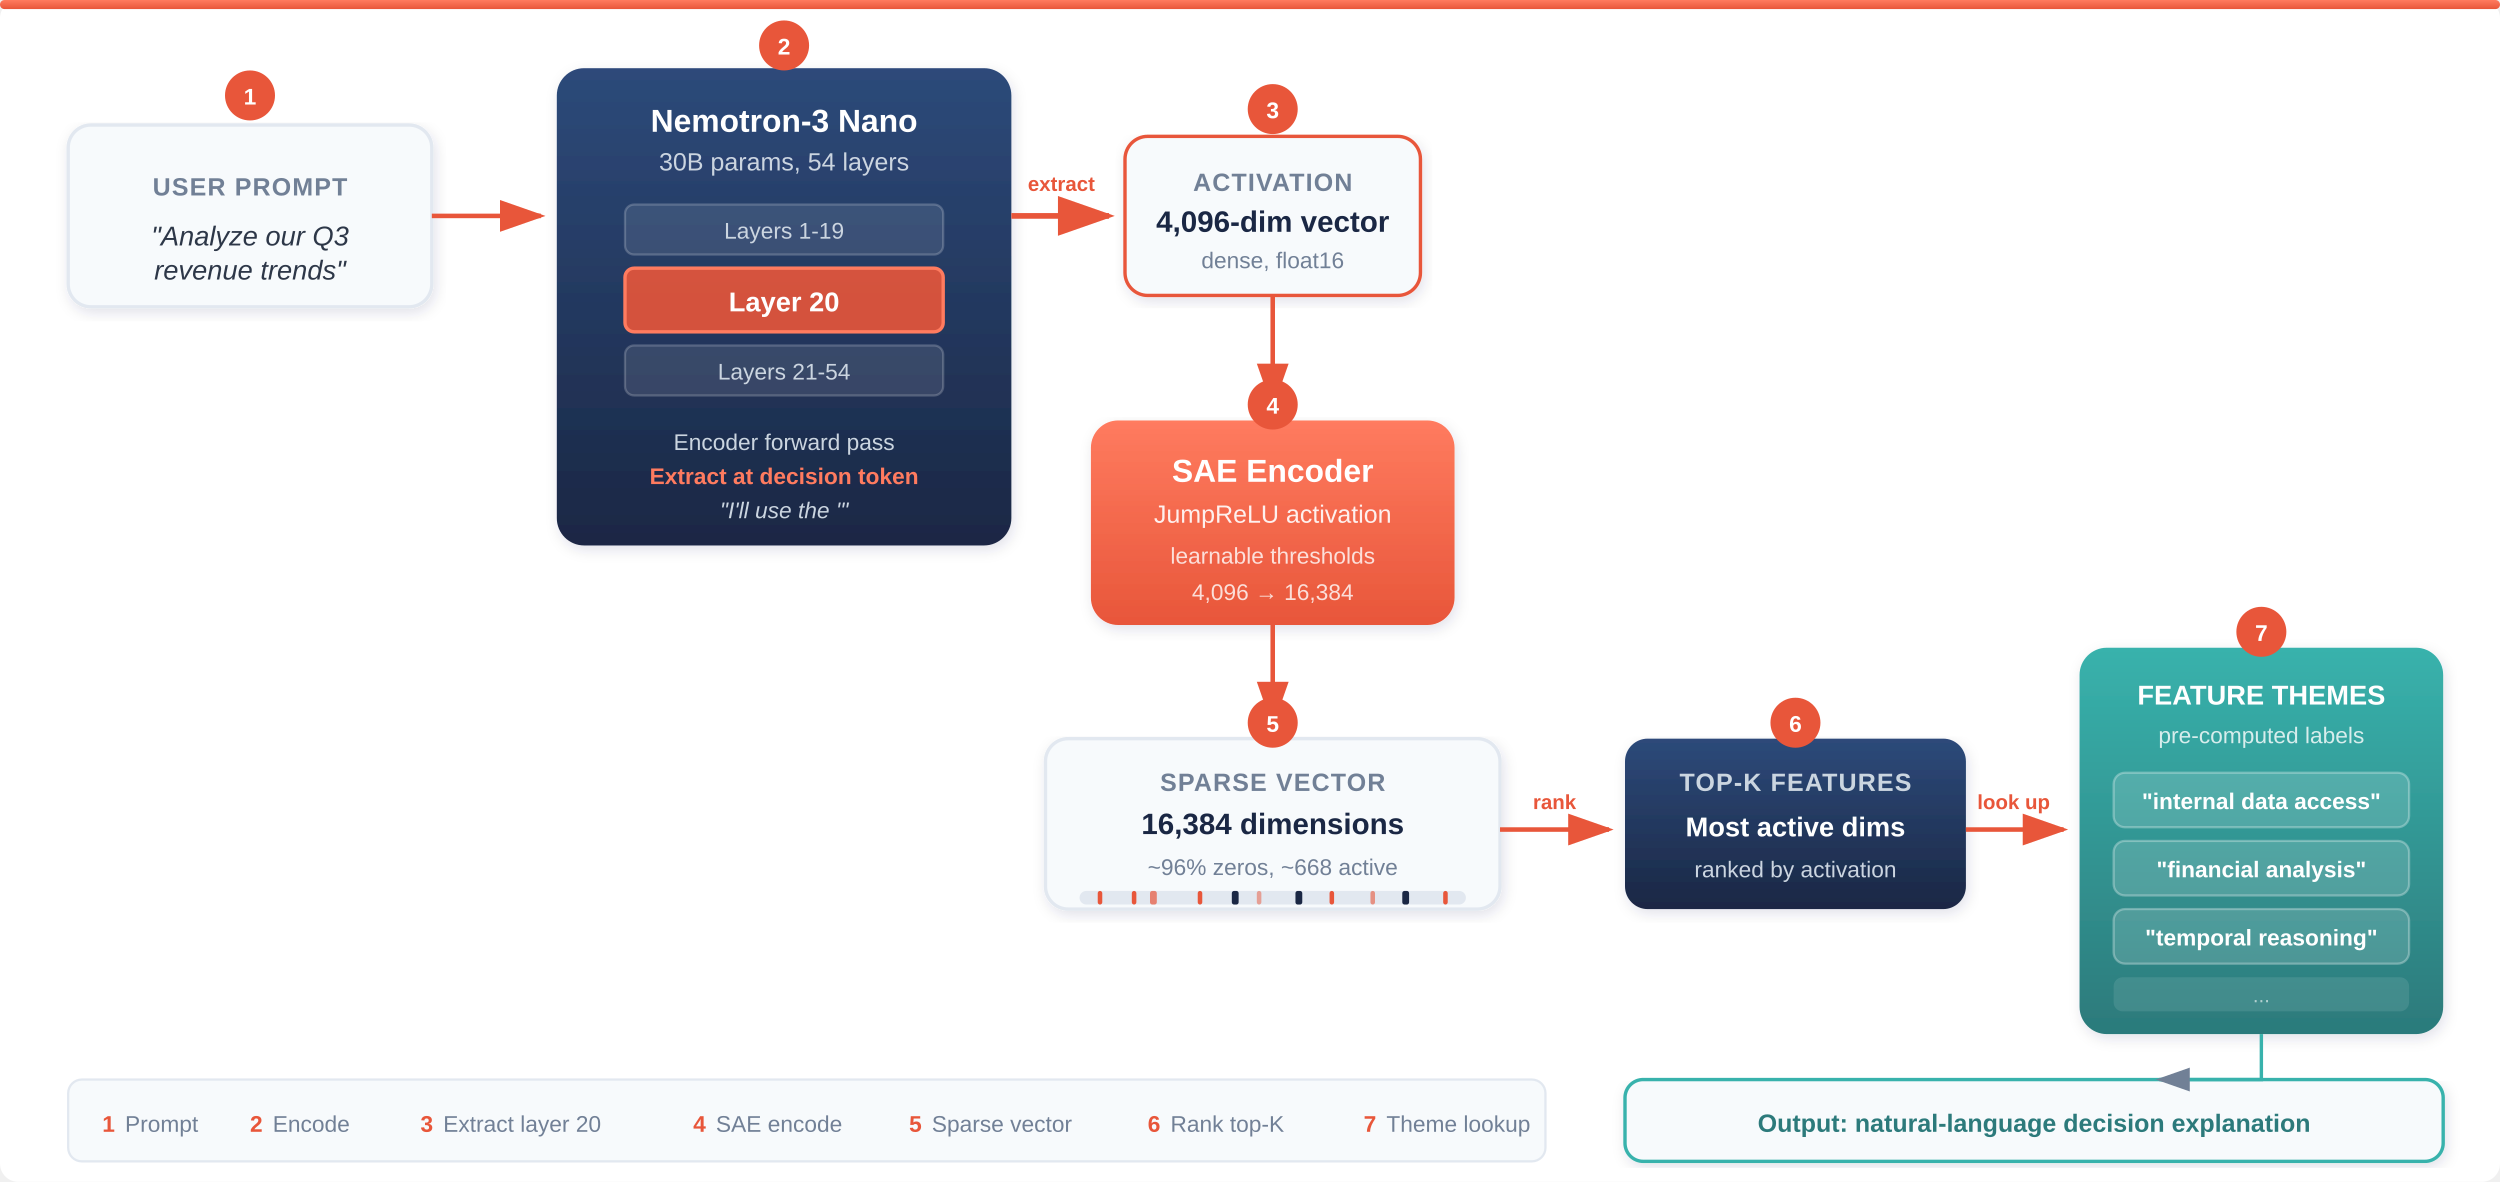
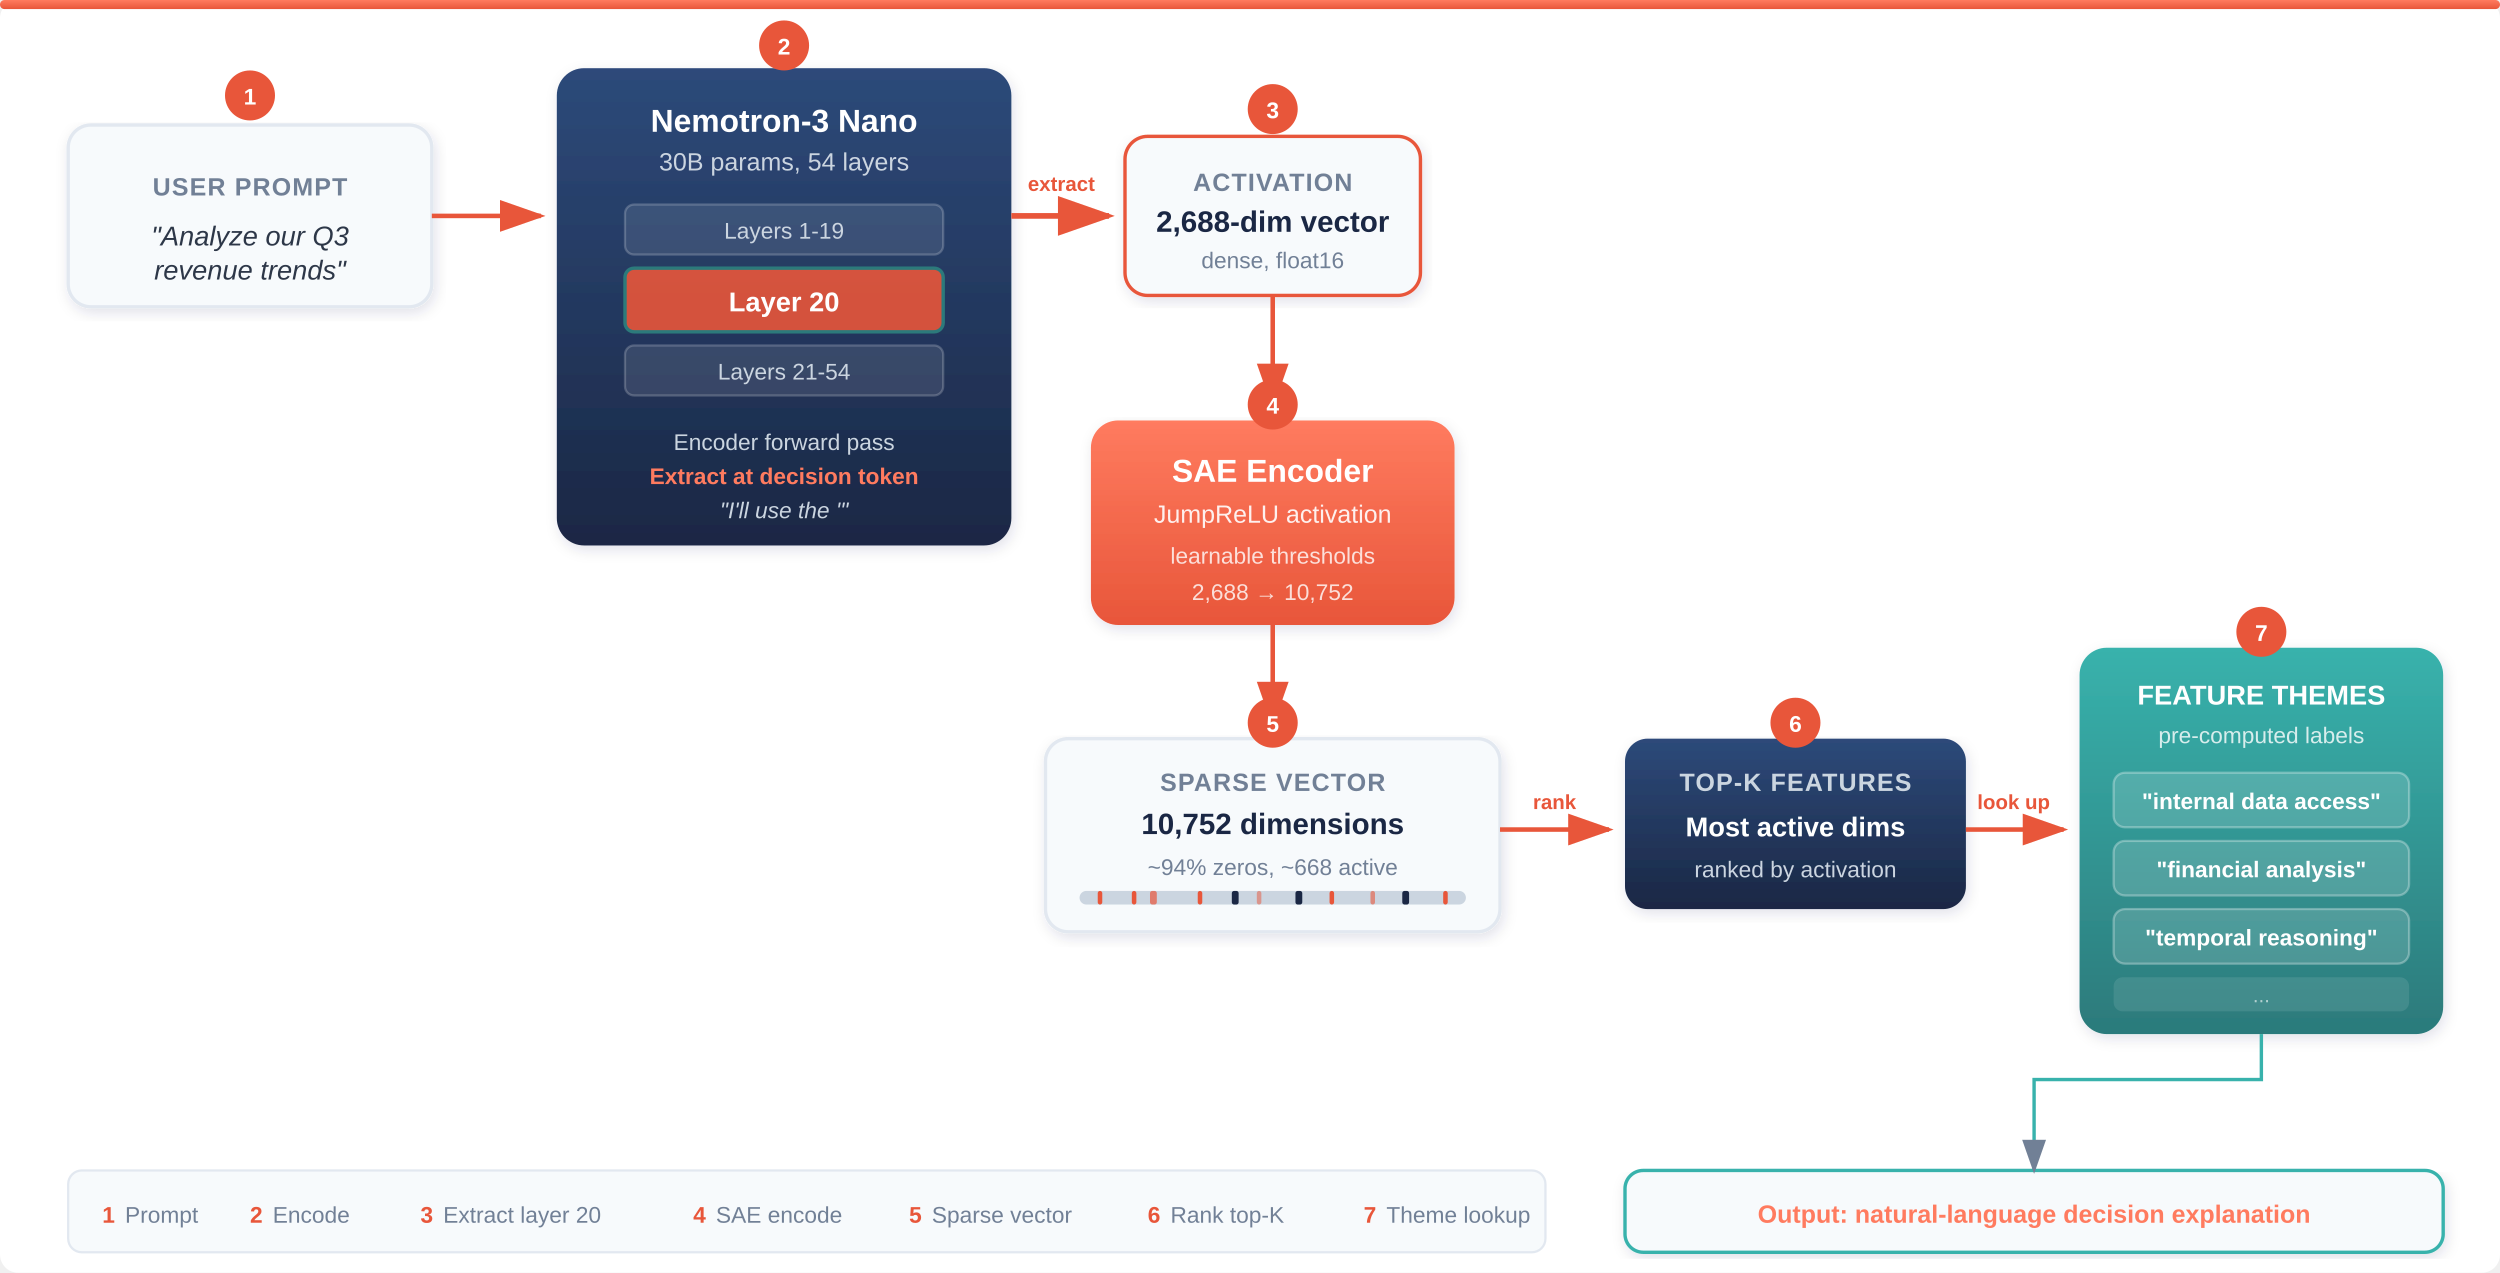
- <svg xmlns="http://www.w3.org/2000/svg" viewBox="0 0 1100 520" font-family="Helvetica Neue, Segoe UI, Arial, sans-serif">
+ <svg xmlns="http://www.w3.org/2000/svg" viewBox="0 0 1100 560" font-family="Helvetica Neue, Segoe UI, Arial, sans-serif">
  <defs>
    <marker id="arrow" markerWidth="10" markerHeight="7" refX="9" refY="3.5" orient="auto">
      <polygon points="0 0, 10 3.5, 0 7" fill="#e8563a" />
    </marker>
    <marker id="arrow-gray" markerWidth="10" markerHeight="7" refX="9" refY="3.5" orient="auto">
      <polygon points="0 0, 10 3.5, 0 7" fill="#718096" />
    </marker>
    <filter id="shadow" x="-4%" y="-4%" width="108%" height="112%">
      <feDropShadow dx="1" dy="2" stdDeviation="3" flood-color="#1a2744" flood-opacity="0.12" />
    </filter>
    <linearGradient id="grad-primary" x1="0" y1="0" x2="0" y2="1">
      <stop offset="0%" stop-color="#2d4a7a" />
      <stop offset="100%" stop-color="#1a2744" />
    </linearGradient>
    <linearGradient id="grad-accent" x1="0" y1="0" x2="0" y2="1">
      <stop offset="0%" stop-color="#ff7b5f" />
      <stop offset="100%" stop-color="#e8563a" />
    </linearGradient>
    <linearGradient id="grad-teal" x1="0" y1="0" x2="0" y2="1">
      <stop offset="0%" stop-color="#38b2ac" />
      <stop offset="100%" stop-color="#2c7a7b" />
    </linearGradient>
  </defs>
-   <rect width="1100" height="520" fill="#ffffff" rx="8" />
+   <rect width="1100" height="560" fill="#ffffff" rx="8" />
  <rect width="1100" height="4" fill="url(#grad-accent)" rx="2" />
  <g filter="url(#shadow)">
    <rect x="30" y="55" width="160" height="80" rx="10" fill="#f7fafc" stroke="#e2e8f0" stroke-width="1.5" />
  </g>
  <text x="110" y="86" text-anchor="middle" font-size="11" fill="#718096" font-weight="600" letter-spacing="0.5">USER PROMPT</text>
  <text x="110" y="108" text-anchor="middle" font-size="12" fill="#2d3748" font-style="italic">"Analyze our Q3</text>
  <text x="110" y="123" text-anchor="middle" font-size="12" fill="#2d3748" font-style="italic">revenue trends"</text>
  <line x1="190" y1="95" x2="238" y2="95" stroke="#e8563a" stroke-width="2" marker-end="url(#arrow)" />
  <g filter="url(#shadow)">
    <rect x="245" y="30" width="200" height="210" rx="12" fill="url(#grad-primary)" />
  </g>
  <text x="345" y="58" text-anchor="middle" font-size="14" fill="#ffffff" font-weight="700">Nemotron-3 Nano</text>
  <text x="345" y="75" text-anchor="middle" font-size="11" fill="#cbd5e0">30B params, 54 layers</text>
  <rect x="275" y="90" width="140" height="22" rx="4" fill="#ffffff" fill-opacity="0.1" stroke="#ffffff" stroke-opacity="0.2" stroke-width="1" />
  <text x="345" y="105" text-anchor="middle" font-size="10" fill="#cbd5e0">Layers 1-19</text>
-   <rect x="275" y="118" width="140" height="28" rx="4" fill="#e8563a" fill-opacity="0.9" stroke="#ff7b5f" stroke-width="1.5" />
+   <rect x="275" y="118" width="140" height="28" rx="4" fill="#e8563a" fill-opacity="0.9" stroke="#2c7a7b" stroke-width="1.5" />
  <text x="345" y="137" text-anchor="middle" font-size="12" fill="#ffffff" font-weight="700">Layer 20</text>
  <rect x="275" y="152" width="140" height="22" rx="4" fill="#ffffff" fill-opacity="0.1" stroke="#ffffff" stroke-opacity="0.2" stroke-width="1" />
  <text x="345" y="167" text-anchor="middle" font-size="10" fill="#cbd5e0">Layers 21-54</text>
  <text x="345" y="198" text-anchor="middle" font-size="10" fill="#cbd5e0">Encoder forward pass</text>
  <text x="345" y="213" text-anchor="middle" font-size="10" fill="#ff7b5f" font-weight="600">Extract at decision token</text>
  <text x="345" y="228" text-anchor="middle" font-size="10" fill="#cbd5e0" font-style="italic">"I'll use the '"</text>
  <line x1="445" y1="95" x2="488" y2="95" stroke="#e8563a" stroke-width="2.5" marker-end="url(#arrow)" />
  <text x="467" y="84" text-anchor="middle" font-size="9" fill="#e8563a" font-weight="600">extract</text>
  <g filter="url(#shadow)">
    <rect x="495" y="60" width="130" height="70" rx="10" fill="#f7fafc" stroke="#e8563a" stroke-width="1.5" />
  </g>
  <text x="560" y="84" text-anchor="middle" font-size="11" fill="#718096" font-weight="600" letter-spacing="0.5">ACTIVATION</text>
-   <text x="560" y="102" text-anchor="middle" font-size="13" fill="#1a2744" font-weight="700">4,096-dim vector</text>
+   <text x="560" y="102" text-anchor="middle" font-size="13" fill="#1a2744" font-weight="700">2,688-dim vector</text>
  <text x="560" y="118" text-anchor="middle" font-size="10" fill="#718096">dense, float16</text>
  <line x1="560" y1="130" x2="560" y2="178" stroke="#e8563a" stroke-width="2" marker-end="url(#arrow)" />
  <g filter="url(#shadow)">
    <rect x="480" y="185" width="160" height="90" rx="12" fill="url(#grad-accent)" />
  </g>
  <text x="560" y="212" text-anchor="middle" font-size="14" fill="#ffffff" font-weight="700">SAE Encoder</text>
  <text x="560" y="230" text-anchor="middle" font-size="11" fill="#ffffff" fill-opacity="0.9">JumpReLU activation</text>
  <text x="560" y="248" text-anchor="middle" font-size="10" fill="#ffffff" fill-opacity="0.8">learnable thresholds</text>
-   <text x="560" y="264" text-anchor="middle" font-size="10" fill="#ffffff" fill-opacity="0.8">4,096 → 16,384</text>
+   <text x="560" y="264" text-anchor="middle" font-size="10" fill="#ffffff" fill-opacity="0.8">2,688 → 10,752</text>
  <line x1="560" y1="275" x2="560" y2="318" stroke="#e8563a" stroke-width="2" marker-end="url(#arrow)" />
  <g filter="url(#shadow)">
-     <rect x="460" y="325" width="200" height="75" rx="10" fill="#f7fafc" stroke="#e2e8f0" stroke-width="1.5" />
+     <rect x="460" y="325" width="200" height="85" rx="10" fill="#f7fafc" stroke="#e2e8f0" stroke-width="1.5" />
  </g>
  <text x="560" y="348" text-anchor="middle" font-size="11" fill="#718096" font-weight="600" letter-spacing="0.5">SPARSE VECTOR</text>
-   <text x="560" y="367" text-anchor="middle" font-size="13" fill="#1a2744" font-weight="700">16,384 dimensions</text>
-   <text x="560" y="385" text-anchor="middle" font-size="10" fill="#718096">~96% zeros, ~668 active</text>
+   <text x="560" y="367" text-anchor="middle" font-size="13" fill="#1a2744" font-weight="700">10,752 dimensions</text>
+   <text x="560" y="385" text-anchor="middle" font-size="10" fill="#718096">~94% zeros, ~668 active</text>
  <g transform="translate(475, 392)">
-     <rect width="170" height="6" rx="3" fill="#e2e8f0" />
+     <rect width="170" height="6" rx="3" fill="#cbd5e0" />
    <rect x="8" width="2" height="6" rx="1" fill="#e8563a" />
    <rect x="23" width="2" height="6" rx="1" fill="#e8563a" />
    <rect x="31" width="3" height="6" rx="1" fill="#e8563a" opacity="0.7" />
    <rect x="52" width="2" height="6" rx="1" fill="#e8563a" />
    <rect x="67" width="3" height="6" rx="1" fill="#1a2744" />
    <rect x="78" width="2" height="6" rx="1" fill="#e8563a" opacity="0.5" />
    <rect x="95" width="3" height="6" rx="1" fill="#1a2744" />
    <rect x="110" width="2" height="6" rx="1" fill="#e8563a" />
    <rect x="128" width="2" height="6" rx="1" fill="#e8563a" opacity="0.6" />
    <rect x="142" width="3" height="6" rx="1" fill="#1a2744" />
    <rect x="160" width="2" height="6" rx="1" fill="#e8563a" />
  </g>
  <line x1="660" y1="365" x2="708" y2="365" stroke="#e8563a" stroke-width="2" marker-end="url(#arrow)" />
  <text x="684" y="356" text-anchor="middle" font-size="9" fill="#e8563a" font-weight="600">rank</text>
  <g filter="url(#shadow)">
    <rect x="715" y="325" width="150" height="75" rx="10" fill="url(#grad-primary)" />
  </g>
  <text x="790" y="348" text-anchor="middle" font-size="11" fill="#cbd5e0" font-weight="600" letter-spacing="0.5">TOP-K FEATURES</text>
  <text x="790" y="368" text-anchor="middle" font-size="12" fill="#ffffff" font-weight="700">Most active dims</text>
  <text x="790" y="386" text-anchor="middle" font-size="10" fill="#cbd5e0">ranked by activation</text>
  <line x1="865" y1="365" x2="908" y2="365" stroke="#e8563a" stroke-width="2" marker-end="url(#arrow)" />
  <text x="886" y="356" text-anchor="middle" font-size="9" fill="#e8563a" font-weight="600">look up</text>
  <g filter="url(#shadow)">
    <rect x="915" y="285" width="160" height="170" rx="12" fill="url(#grad-teal)" />
  </g>
  <text x="995" y="310" text-anchor="middle" font-size="12" fill="#ffffff" font-weight="700">FEATURE THEMES</text>
  <text x="995" y="327" text-anchor="middle" font-size="10" fill="#ffffff" fill-opacity="0.8">pre-computed labels</text>
  <rect x="930" y="340" width="130" height="24" rx="5" fill="#ffffff" fill-opacity="0.15" stroke="#ffffff" stroke-opacity="0.3" stroke-width="1" />
  <text x="995" y="356" text-anchor="middle" font-size="10" fill="#ffffff" font-weight="600">"internal data access"</text>
  <rect x="930" y="370" width="130" height="24" rx="5" fill="#ffffff" fill-opacity="0.15" stroke="#ffffff" stroke-opacity="0.3" stroke-width="1" />
  <text x="995" y="386" text-anchor="middle" font-size="10" fill="#ffffff" font-weight="600">"financial analysis"</text>
  <rect x="930" y="400" width="130" height="24" rx="5" fill="#ffffff" fill-opacity="0.15" stroke="#ffffff" stroke-opacity="0.3" stroke-width="1" />
  <text x="995" y="416" text-anchor="middle" font-size="10" fill="#ffffff" font-weight="600">"temporal reasoning"</text>
  <rect x="930" y="430" width="130" height="15" rx="4" fill="#ffffff" fill-opacity="0.1" />
  <text x="995" y="441" text-anchor="middle" font-size="9" fill="#ffffff" fill-opacity="0.6">...</text>
  <g filter="url(#shadow)">
-     <rect x="715" y="475" width="360" height="36" rx="8" fill="#f7fafc" stroke="#38b2ac" stroke-width="1.5" />
+     <rect x="715" y="515" width="360" height="36" rx="8" fill="#f7fafc" stroke="#38b2ac" stroke-width="1.5" />
  </g>
-   <text x="895" y="498" text-anchor="middle" font-size="11" fill="#2c7a7b" font-weight="600">Output: natural-language decision explanation</text>
-   <path d="M 995 455 L 995 475 L 950 475" stroke="#38b2ac" stroke-width="1.5" fill="none" marker-end="url(#arrow-gray)" />
+   <text x="895" y="538" text-anchor="middle" font-size="11" fill="#ff7b5f" font-weight="600">Output: natural-language decision explanation</text>
+   <path d="M 995 455 L 995 475 L 895 475 L 895 515" stroke="#38b2ac" stroke-width="1.5" fill="none" marker-end="url(#arrow-gray)" />
  <circle cx="110" cy="42" r="11" fill="#e8563a" />
  <text x="110" y="46" text-anchor="middle" font-size="10" fill="#ffffff" font-weight="700">1</text>
  <circle cx="345" cy="20" r="11" fill="#e8563a" />
  <text x="345" y="24" text-anchor="middle" font-size="10" fill="#ffffff" font-weight="700">2</text>
  <circle cx="560" cy="48" r="11" fill="#e8563a" />
  <text x="560" y="52" text-anchor="middle" font-size="10" fill="#ffffff" font-weight="700">3</text>
  <circle cx="560" cy="178" r="11" fill="#e8563a" />
  <text x="560" y="182" text-anchor="middle" font-size="10" fill="#ffffff" font-weight="700">4</text>
  <circle cx="560" cy="318" r="11" fill="#e8563a" />
  <text x="560" y="322" text-anchor="middle" font-size="10" fill="#ffffff" font-weight="700">5</text>
  <circle cx="790" cy="318" r="11" fill="#e8563a" />
  <text x="790" y="322" text-anchor="middle" font-size="10" fill="#ffffff" font-weight="700">6</text>
  <circle cx="995" cy="278" r="11" fill="#e8563a" />
  <text x="995" y="282" text-anchor="middle" font-size="10" fill="#ffffff" font-weight="700">7</text>
-   <rect x="30" y="475" width="650" height="36" rx="6" fill="#f7fafc" stroke="#e2e8f0" stroke-width="1" />
-   <text x="45" y="498" font-size="10" fill="#e8563a" font-weight="700">1</text>
-   <text x="55" y="498" font-size="10" fill="#718096">Prompt</text>
-   <text x="110" y="498" font-size="10" fill="#e8563a" font-weight="700">2</text>
-   <text x="120" y="498" font-size="10" fill="#718096">Encode</text>
-   <text x="185" y="498" font-size="10" fill="#e8563a" font-weight="700">3</text>
-   <text x="195" y="498" font-size="10" fill="#718096">Extract layer 20</text>
-   <text x="305" y="498" font-size="10" fill="#e8563a" font-weight="700">4</text>
-   <text x="315" y="498" font-size="10" fill="#718096">SAE encode</text>
-   <text x="400" y="498" font-size="10" fill="#e8563a" font-weight="700">5</text>
-   <text x="410" y="498" font-size="10" fill="#718096">Sparse vector</text>
-   <text x="505" y="498" font-size="10" fill="#e8563a" font-weight="700">6</text>
-   <text x="515" y="498" font-size="10" fill="#718096">Rank top-K</text>
-   <text x="600" y="498" font-size="10" fill="#e8563a" font-weight="700">7</text>
-   <text x="610" y="498" font-size="10" fill="#718096">Theme lookup</text>
+   <rect x="30" y="515" width="650" height="36" rx="6" fill="#f7fafc" stroke="#e2e8f0" stroke-width="1" />
+   <text x="45" y="538" font-size="10" fill="#e8563a" font-weight="700">1</text>
+   <text x="55" y="538" font-size="10" fill="#718096">Prompt</text>
+   <text x="110" y="538" font-size="10" fill="#e8563a" font-weight="700">2</text>
+   <text x="120" y="538" font-size="10" fill="#718096">Encode</text>
+   <text x="185" y="538" font-size="10" fill="#e8563a" font-weight="700">3</text>
+   <text x="195" y="538" font-size="10" fill="#718096">Extract layer 20</text>
+   <text x="305" y="538" font-size="10" fill="#e8563a" font-weight="700">4</text>
+   <text x="315" y="538" font-size="10" fill="#718096">SAE encode</text>
+   <text x="400" y="538" font-size="10" fill="#e8563a" font-weight="700">5</text>
+   <text x="410" y="538" font-size="10" fill="#718096">Sparse vector</text>
+   <text x="505" y="538" font-size="10" fill="#e8563a" font-weight="700">6</text>
+   <text x="515" y="538" font-size="10" fill="#718096">Rank top-K</text>
+   <text x="600" y="538" font-size="10" fill="#e8563a" font-weight="700">7</text>
+   <text x="610" y="538" font-size="10" fill="#718096">Theme lookup</text>
</svg>
